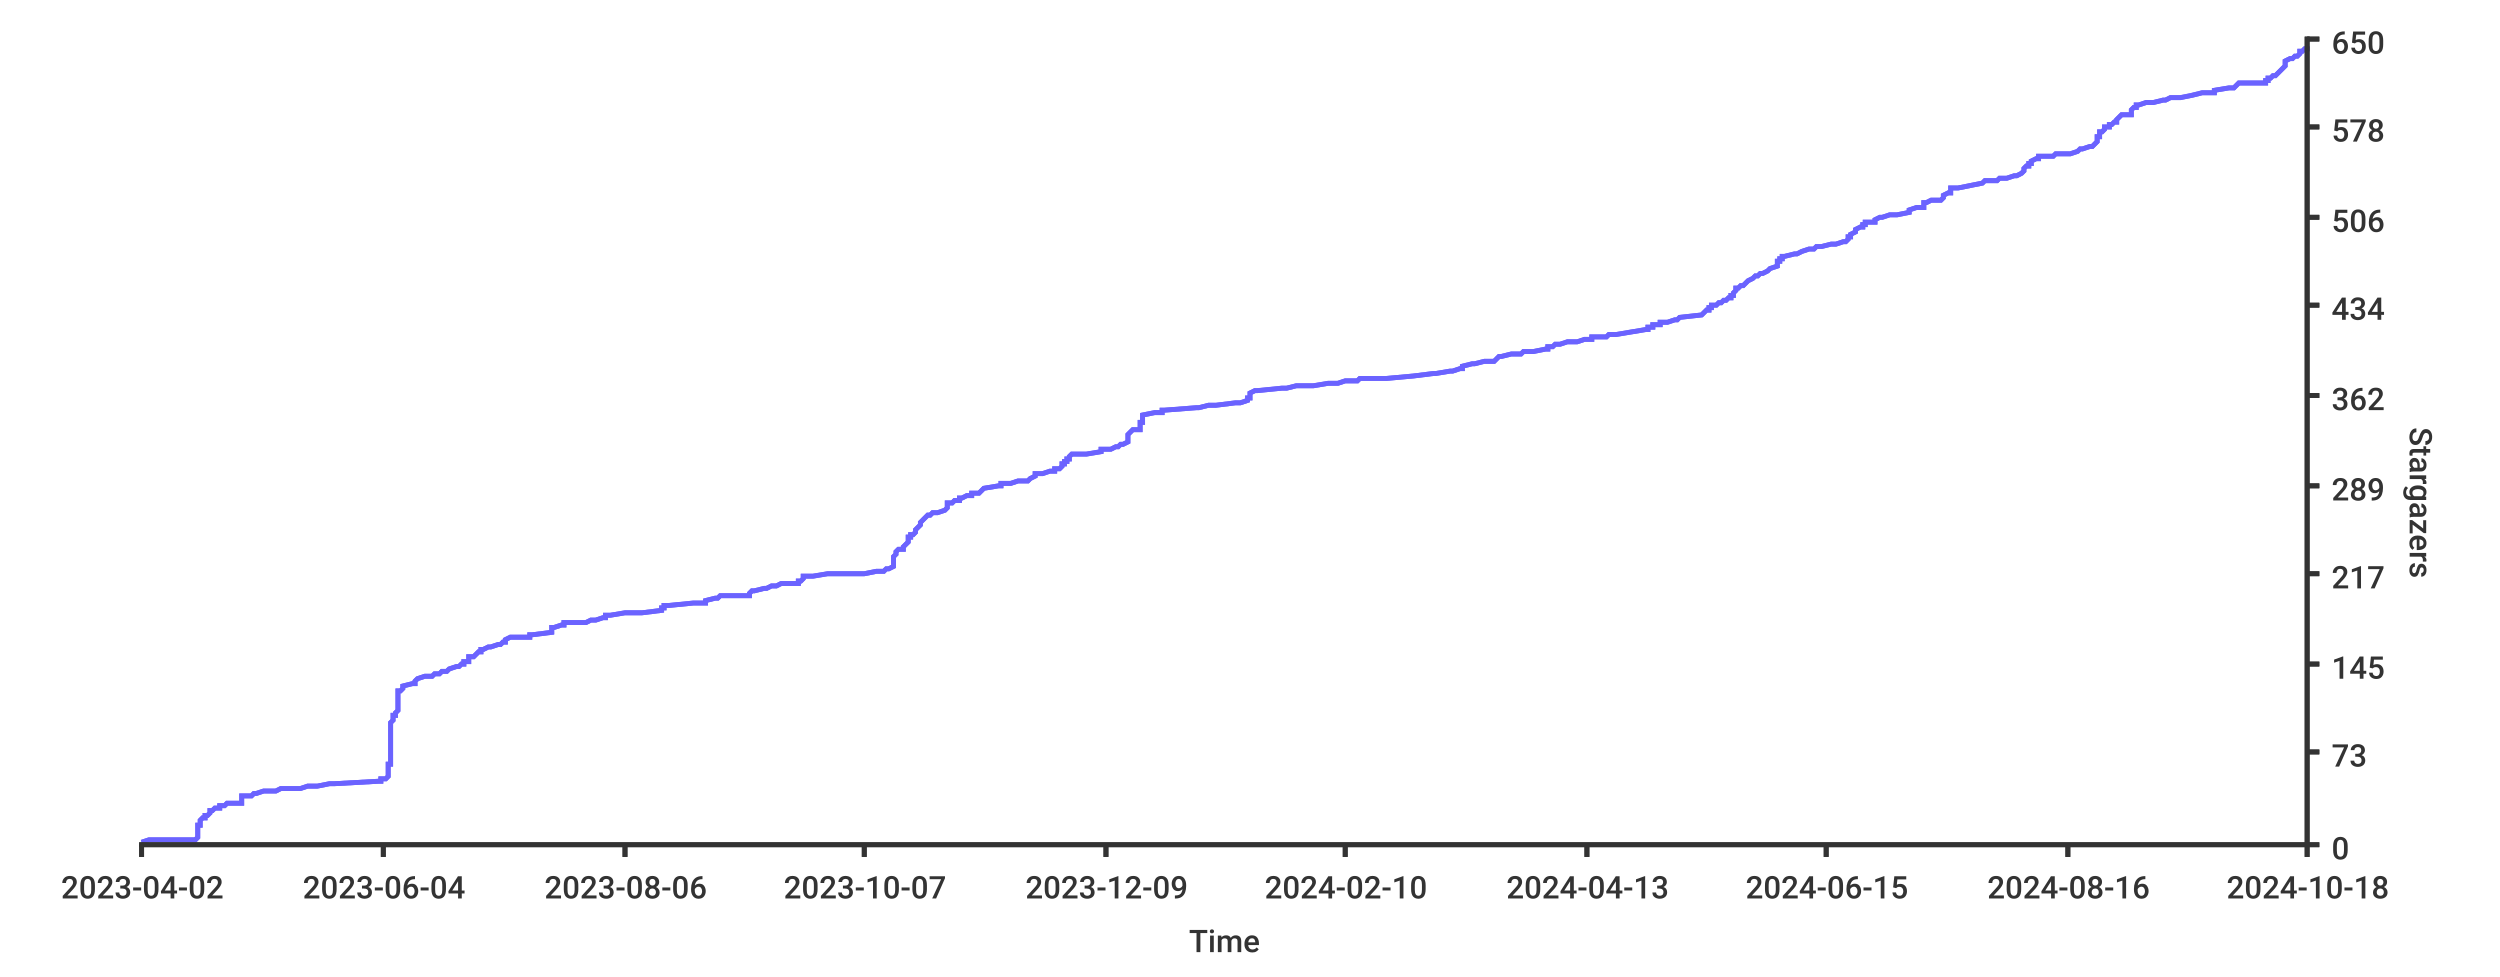
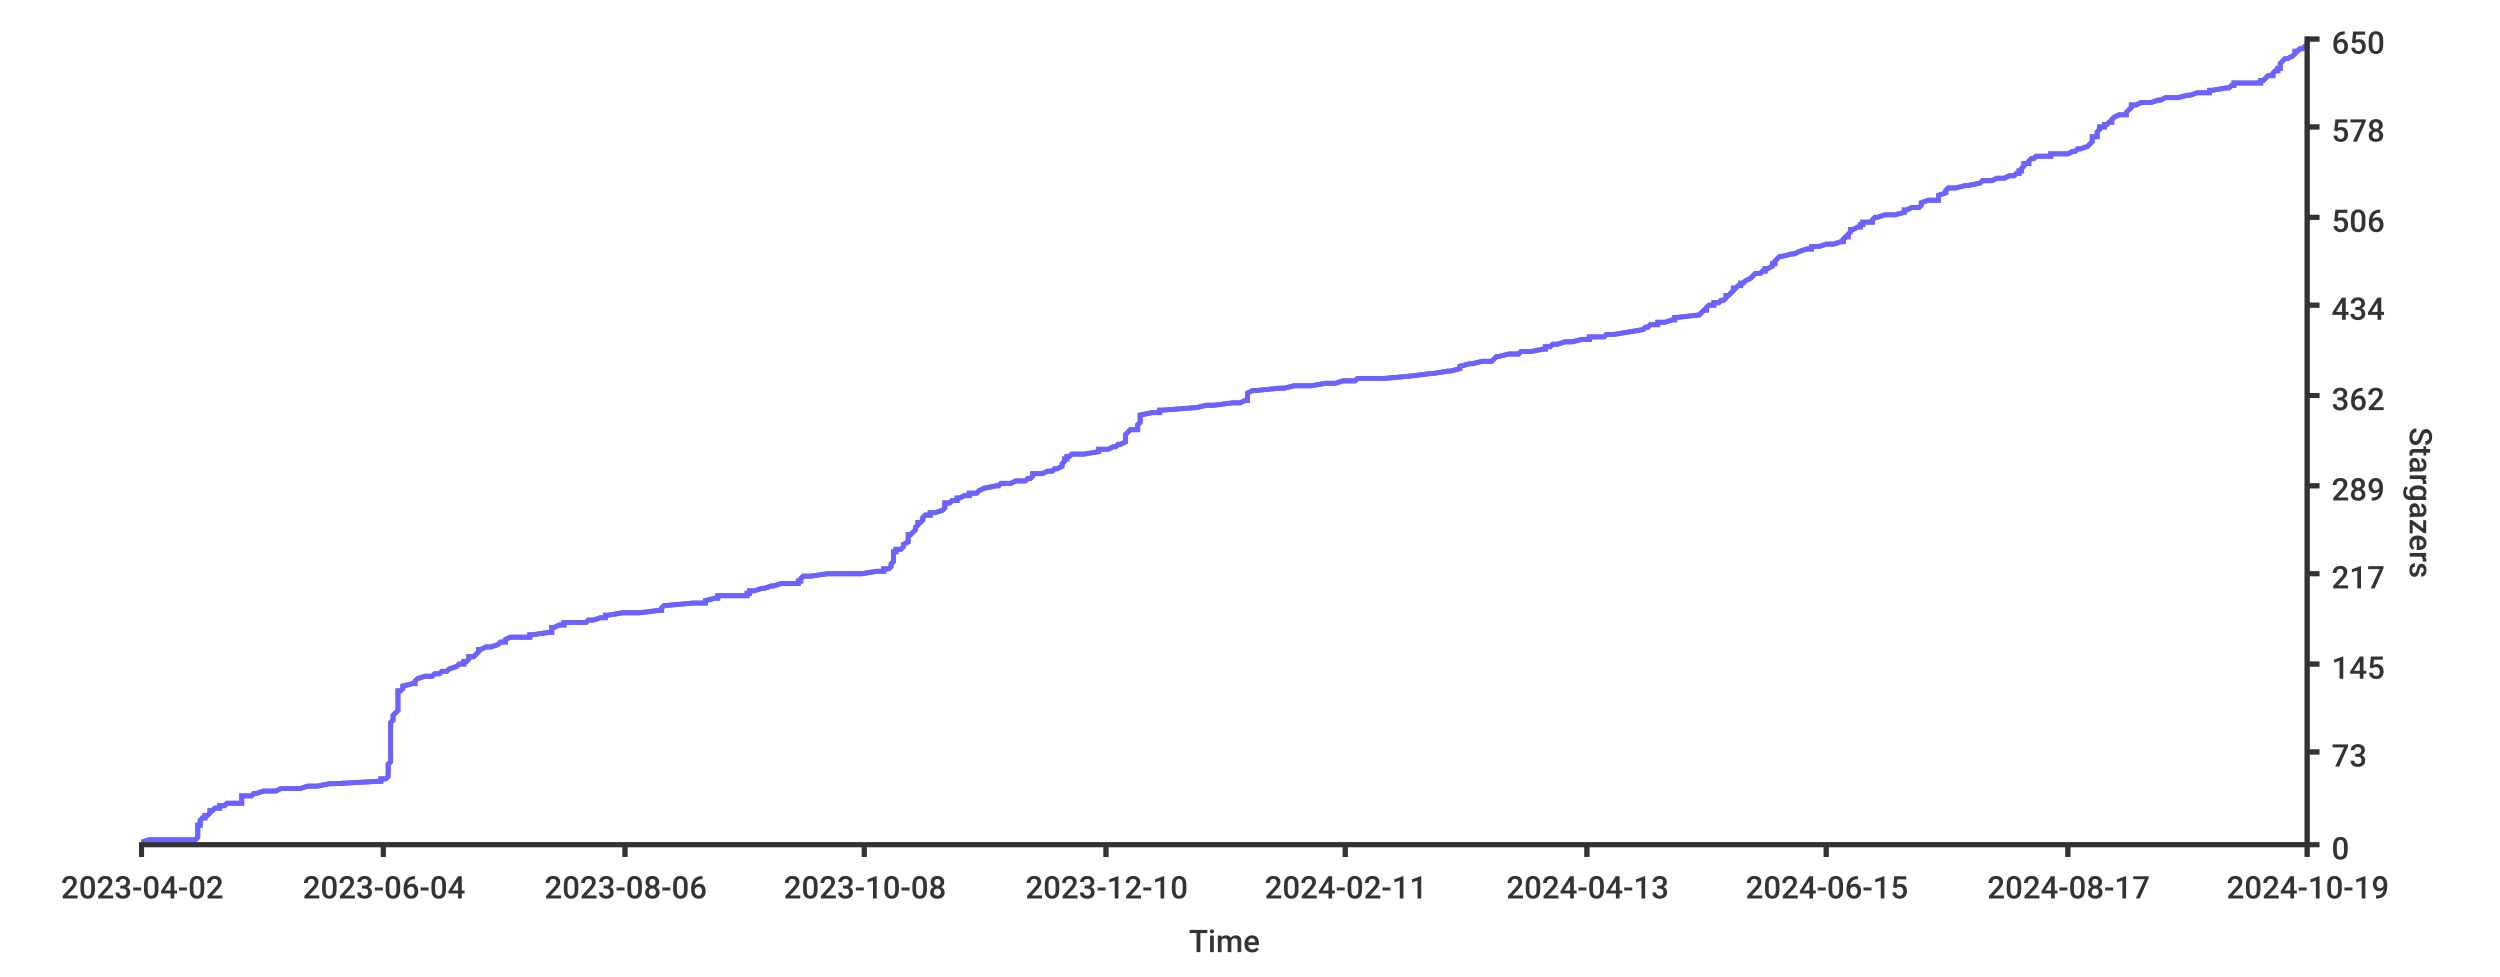
- <svg xmlns="http://www.w3.org/2000/svg" height="400px" width="1024px">
+ <svg xmlns="http://www.w3.org/2000/svg" width="1024px" height="400px">
  <style type="text/css">
path { fill: none; stroke: rgb(51,51,51); }
path.series { stroke: #6b63ff; }
rect.background { fill: rgb(255,255,255); stroke: none; }

text {
	stroke-width: 0;
	stroke: none;
	fill: rgba(51,51,51,1.0);
	font-size: 12.8px;
	font-family: 'Roboto Medium', sans-serif;
}
</style>
-   <rect height="400px" class="background" rx="8" x="0" y="0" width="1024px" />
-   <rect height="400px" class="background" rx="8" x="0" y="0" width="1024px" />
-   <path stroke-width="2" class="series" d="M 58 345 L 61 344 L 80 344 L 81 343 L 81 343 L 81 342 L 81 342 L 81 341 L 81 341 L 81 340 L 81 340 L 81 339 L 81 339 L 81 338 L 82 338 L 82 337 L 82 337 L 82 336 L 82 336 L 83 335 L 84 335 L 84 334 L 85 334 L 86 333 L 86 333 L 86 332 L 87 332 L 88 331 L 90 331 L 90 330 L 92 330 L 93 329 L 99 329 L 99 328 L 99 328 L 99 327 L 99 327 L 99 326 L 103 326 L 104 325 L 105 325 L 108 324 L 113 324 L 115 323 L 123 323 L 126 322 L 130 322 L 135 321 L 137 321 L 155 320 L 156 320 L 156 319 L 158 319 L 159 318 L 159 318 L 159 317 L 159 317 L 159 316 L 159 316 L 159 315 L 159 315 L 159 314 L 159 314 L 159 313 L 160 313 L 160 312 L 160 311 L 160 311 L 160 310 L 160 310 L 160 309 L 160 309 L 160 308 L 160 308 L 160 307 L 160 307 L 160 306 L 160 306 L 160 305 L 160 305 L 160 304 L 160 304 L 160 303 L 160 303 L 160 302 L 160 302 L 160 301 L 160 301 L 160 300 L 160 300 L 160 299 L 160 299 L 160 298 L 160 298 L 160 297 L 160 297 L 160 296 L 160 296 L 161 295 L 161 295 L 161 294 L 161 294 L 161 293 L 162 293 L 162 292 L 162 292 L 163 291 L 163 291 L 163 290 L 163 290 L 163 289 L 163 289 L 163 288 L 163 288 L 163 287 L 163 287 L 163 286 L 163 286 L 163 285 L 163 285 L 163 284 L 163 284 L 163 283 L 164 283 L 165 282 L 165 282 L 165 281 L 165 281 L 169 280 L 170 280 L 170 279 L 171 278 L 171 278 L 174 277 L 177 277 L 178 276 L 180 276 L 181 275 L 183 275 L 184 274 L 184 274 L 187 273 L 188 273 L 189 272 L 190 272 L 190 271 L 192 271 L 192 270 L 192 270 L 192 269 L 194 269 L 195 268 L 195 268 L 196 267 L 197 267 L 197 266 L 198 266 L 200 265 L 201 265 L 204 264 L 205 264 L 206 263 L 207 263 L 207 262 L 207 262 L 209 261 L 217 261 L 217 260 L 218 260 L 226 259 L 226 259 L 226 258 L 226 258 L 226 257 L 227 257 L 230 256 L 231 256 L 231 255 L 240 255 L 242 254 L 244 254 L 247 253 L 248 253 L 248 252 L 250 252 L 256 251 L 263 251 L 271 250 L 271 250 L 271 249 L 272 249 L 272 248 L 274 248 L 284 247 L 289 247 L 289 246 L 293 245 L 294 245 L 295 244 L 307 244 L 307 243 L 307 243 L 308 242 L 309 242 L 313 241 L 314 241 L 316 240 L 318 240 L 320 239 L 327 239 L 327 238 L 328 238 L 329 237 L 329 237 L 329 236 L 333 236 L 339 235 L 354 235 L 359 234 L 362 234 L 363 233 L 364 233 L 366 232 L 366 232 L 366 231 L 366 231 L 366 230 L 366 230 L 366 229 L 366 229 L 366 228 L 366 228 L 367 227 L 367 227 L 367 226 L 367 226 L 368 225 L 370 225 L 370 224 L 370 224 L 371 223 L 371 223 L 372 222 L 372 222 L 372 221 L 372 221 L 372 220 L 373 220 L 373 219 L 374 219 L 375 218 L 375 218 L 375 217 L 375 217 L 376 216 L 376 216 L 377 215 L 377 215 L 377 214 L 377 214 L 378 213 L 379 212 L 379 212 L 380 211 L 381 211 L 382 210 L 384 210 L 387 209 L 387 209 L 388 208 L 388 208 L 388 207 L 388 207 L 388 206 L 390 206 L 391 205 L 393 205 L 393 204 L 394 204 L 396 203 L 398 203 L 398 202 L 401 202 L 402 201 L 402 201 L 403 200 L 403 200 L 409 199 L 410 199 L 410 198 L 414 198 L 417 197 L 421 197 L 422 196 L 422 196 L 424 195 L 424 195 L 424 194 L 427 194 L 430 193 L 432 193 L 432 192 L 434 192 L 435 191 L 435 191 L 435 190 L 436 190 L 436 189 L 437 189 L 437 188 L 438 188 L 438 187 L 438 187 L 439 186 L 445 186 L 451 185 L 451 185 L 451 184 L 455 184 L 457 183 L 458 183 L 459 182 L 460 182 L 462 181 L 462 181 L 462 180 L 462 179 L 462 179 L 462 178 L 462 178 L 463 177 L 463 177 L 464 176 L 467 176 L 467 175 L 467 175 L 467 174 L 467 174 L 467 173 L 468 173 L 468 172 L 468 172 L 468 171 L 468 171 L 468 170 L 468 170 L 473 169 L 476 169 L 476 168 L 477 168 L 490 167 L 491 167 L 495 166 L 498 166 L 506 165 L 508 165 L 511 164 L 511 164 L 511 163 L 512 163 L 512 162 L 512 162 L 512 161 L 512 161 L 514 160 L 515 160 L 525 159 L 527 159 L 531 158 L 538 158 L 544 157 L 548 157 L 551 156 L 556 156 L 557 155 L 568 155 L 579 154 L 579 154 L 587 153 L 588 153 L 594 152 L 595 152 L 598 151 L 599 151 L 599 150 L 599 150 L 603 149 L 604 149 L 608 148 L 612 148 L 613 147 L 614 146 L 615 146 L 619 145 L 623 145 L 624 144 L 628 144 L 633 143 L 634 143 L 634 142 L 636 142 L 637 141 L 639 141 L 642 140 L 646 140 L 649 139 L 652 139 L 652 138 L 658 138 L 659 137 L 662 137 L 668 136 L 668 136 L 674 135 L 675 135 L 675 134 L 677 134 L 677 133 L 680 133 L 680 132 L 683 132 L 686 131 L 687 131 L 688 130 L 688 130 L 697 129 L 697 129 L 698 128 L 698 128 L 699 127 L 700 127 L 700 126 L 701 126 L 701 125 L 703 125 L 704 124 L 705 124 L 706 123 L 707 123 L 708 122 L 709 122 L 709 121 L 710 121 L 710 120 L 710 120 L 711 119 L 711 119 L 711 118 L 712 118 L 713 117 L 714 117 L 715 116 L 715 116 L 716 115 L 716 115 L 718 114 L 719 113 L 720 113 L 721 112 L 722 112 L 724 111 L 724 111 L 725 110 L 725 110 L 728 109 L 728 109 L 728 108 L 728 108 L 728 107 L 729 107 L 729 106 L 730 106 L 730 105 L 731 105 L 735 104 L 736 104 L 738 103 L 738 103 L 741 102 L 743 102 L 744 101 L 746 101 L 750 100 L 752 100 L 755 99 L 756 99 L 757 98 L 757 98 L 757 97 L 758 97 L 758 96 L 758 96 L 760 95 L 760 95 L 760 94 L 760 94 L 762 93 L 763 93 L 763 92 L 764 92 L 764 91 L 768 91 L 768 90 L 768 90 L 770 89 L 771 89 L 774 88 L 777 88 L 782 87 L 782 87 L 782 86 L 782 86 L 785 85 L 788 85 L 788 84 L 788 84 L 788 83 L 789 83 L 791 82 L 795 82 L 796 81 L 796 80 L 796 80 L 798 79 L 799 79 L 799 78 L 799 78 L 799 77 L 802 77 L 807 76 L 807 76 L 812 75 L 812 75 L 813 74 L 818 74 L 819 73 L 822 73 L 825 72 L 826 72 L 828 71 L 828 71 L 829 70 L 829 70 L 829 69 L 829 69 L 830 68 L 831 68 L 831 67 L 832 67 L 832 66 L 832 66 L 834 65 L 835 65 L 835 64 L 841 64 L 842 63 L 848 63 L 851 62 L 851 62 L 852 61 L 853 61 L 856 60 L 857 60 L 858 59 L 858 59 L 859 58 L 859 58 L 859 57 L 859 57 L 859 56 L 860 56 L 860 55 L 860 55 L 860 54 L 861 54 L 862 53 L 862 53 L 862 52 L 864 52 L 864 51 L 865 51 L 866 50 L 867 50 L 867 49 L 867 49 L 868 48 L 869 47 L 873 47 L 873 46 L 873 46 L 873 45 L 873 45 L 874 44 L 875 44 L 875 43 L 876 43 L 879 42 L 882 42 L 886 41 L 887 41 L 889 40 L 893 40 L 898 39 L 898 39 L 902 38 L 907 38 L 907 37 L 907 37 L 913 36 L 915 36 L 916 35 L 916 35 L 917 34 L 928 34 L 928 33 L 929 33 L 929 32 L 930 32 L 931 31 L 932 31 L 933 30 L 933 30 L 934 29 L 934 29 L 935 28 L 935 28 L 936 27 L 936 27 L 936 26 L 936 26 L 936 25 L 936 25 L 938 24 L 939 24 L 940 23 L 941 23 L 942 22 L 942 22 L 942 21 L 943 21 L 944 20 L 945 20 L 945 19" />
-   <path stroke-width="2" class="series" d="M 58 345 L 61 344 L 80 344 L 81 343 L 81 343 L 81 342 L 81 342 L 81 341 L 81 341 L 81 340 L 81 340 L 81 339 L 81 339 L 81 338 L 82 338 L 82 337 L 82 337 L 82 336 L 82 336 L 83 335 L 84 335 L 84 334 L 85 334 L 86 333 L 86 333 L 86 332 L 87 332 L 88 331 L 90 331 L 90 330 L 92 330 L 93 329 L 99 329 L 99 328 L 99 328 L 99 327 L 99 327 L 99 326 L 103 326 L 104 325 L 105 325 L 108 324 L 113 324 L 115 323 L 123 323 L 126 322 L 130 322 L 135 321 L 137 321 L 155 320 L 156 320 L 156 319 L 158 319 L 159 318 L 159 318 L 159 317 L 159 317 L 159 316 L 159 316 L 159 315 L 159 315 L 159 314 L 159 314 L 159 313 L 160 313 L 160 312 L 160 311 L 160 311 L 160 310 L 160 310 L 160 309 L 160 309 L 160 308 L 160 308 L 160 307 L 160 307 L 160 306 L 160 306 L 160 305 L 160 305 L 160 304 L 160 304 L 160 303 L 160 303 L 160 302 L 160 302 L 160 301 L 160 301 L 160 300 L 160 300 L 160 299 L 160 299 L 160 298 L 160 298 L 160 297 L 160 297 L 160 296 L 160 296 L 161 295 L 161 295 L 161 294 L 161 294 L 161 293 L 162 293 L 162 292 L 162 292 L 163 291 L 163 291 L 163 290 L 163 290 L 163 289 L 163 289 L 163 288 L 163 288 L 163 287 L 163 287 L 163 286 L 163 286 L 163 285 L 163 285 L 163 284 L 163 284 L 163 283 L 164 283 L 165 282 L 165 282 L 165 281 L 165 281 L 169 280 L 170 280 L 170 279 L 171 278 L 171 278 L 174 277 L 177 277 L 178 276 L 180 276 L 181 275 L 183 275 L 184 274 L 184 274 L 187 273 L 188 273 L 189 272 L 190 272 L 190 271 L 192 271 L 192 270 L 192 270 L 192 269 L 194 269 L 195 268 L 195 268 L 196 267 L 197 267 L 197 266 L 198 266 L 200 265 L 201 265 L 204 264 L 205 264 L 206 263 L 207 263 L 207 262 L 207 262 L 209 261 L 217 261 L 217 260 L 218 260 L 226 259 L 226 259 L 226 258 L 226 258 L 226 257 L 227 257 L 230 256 L 231 256 L 231 255 L 240 255 L 242 254 L 244 254 L 247 253 L 248 253 L 248 252 L 250 252 L 256 251 L 263 251 L 271 250 L 271 250 L 271 249 L 272 249 L 272 248 L 274 248 L 284 247 L 289 247 L 289 246 L 293 245 L 294 245 L 295 244 L 307 244 L 307 243 L 307 243 L 308 242 L 309 242 L 313 241 L 314 241 L 316 240 L 318 240 L 320 239 L 327 239 L 327 238 L 328 238 L 329 237 L 329 237 L 329 236 L 333 236 L 339 235 L 354 235 L 359 234 L 362 234 L 363 233 L 364 233 L 366 232 L 366 232 L 366 231 L 366 231 L 366 230 L 366 230 L 366 229 L 366 229 L 366 228 L 366 228 L 367 227 L 367 227 L 367 226 L 367 226 L 368 225 L 370 225 L 370 224 L 370 224 L 371 223 L 371 223 L 372 222 L 372 222 L 372 221 L 372 221 L 372 220 L 373 220 L 373 219 L 374 219 L 375 218 L 375 218 L 375 217 L 375 217 L 376 216 L 376 216 L 377 215 L 377 215 L 377 214 L 377 214 L 378 213 L 379 212 L 379 212 L 380 211 L 381 211 L 382 210 L 384 210 L 387 209 L 387 209 L 388 208 L 388 208 L 388 207 L 388 207 L 388 206 L 390 206 L 391 205 L 393 205 L 393 204 L 394 204 L 396 203 L 398 203 L 398 202 L 401 202 L 402 201 L 402 201 L 403 200 L 403 200 L 409 199 L 410 199 L 410 198 L 414 198 L 417 197 L 421 197 L 422 196 L 422 196 L 424 195 L 424 195 L 424 194 L 427 194 L 430 193 L 432 193 L 432 192 L 434 192 L 435 191 L 435 191 L 435 190 L 436 190 L 436 189 L 437 189 L 437 188 L 438 188 L 438 187 L 438 187 L 439 186 L 445 186 L 451 185 L 451 185 L 451 184 L 455 184 L 457 183 L 458 183 L 459 182 L 460 182 L 462 181 L 462 181 L 462 180 L 462 179 L 462 179 L 462 178 L 462 178 L 463 177 L 463 177 L 464 176 L 467 176 L 467 175 L 467 175 L 467 174 L 467 174 L 467 173 L 468 173 L 468 172 L 468 172 L 468 171 L 468 171 L 468 170 L 468 170 L 473 169 L 476 169 L 476 168 L 477 168 L 490 167 L 491 167 L 495 166 L 498 166 L 506 165 L 508 165 L 511 164 L 511 164 L 511 163 L 512 163 L 512 162 L 512 162 L 512 161 L 512 161 L 514 160 L 515 160 L 525 159 L 527 159 L 531 158 L 538 158 L 544 157 L 548 157 L 551 156 L 556 156 L 557 155 L 568 155 L 579 154 L 579 154 L 587 153 L 588 153 L 594 152 L 595 152 L 598 151 L 599 151 L 599 150 L 599 150 L 603 149 L 604 149 L 608 148 L 612 148 L 613 147 L 614 146 L 615 146 L 619 145 L 623 145 L 624 144 L 628 144 L 633 143 L 634 143 L 634 142 L 636 142 L 637 141 L 639 141 L 642 140 L 646 140 L 649 139 L 652 139 L 652 138 L 658 138 L 659 137 L 662 137 L 668 136 L 668 136 L 674 135 L 675 135 L 675 134 L 677 134 L 677 133 L 680 133 L 680 132 L 683 132 L 686 131 L 687 131 L 688 130 L 688 130 L 697 129 L 697 129 L 698 128 L 698 128 L 699 127 L 700 127 L 700 126 L 701 126 L 701 125 L 703 125 L 704 124 L 705 124 L 706 123 L 707 123 L 708 122 L 709 122 L 709 121 L 710 121 L 710 120 L 710 120 L 711 119 L 711 119 L 711 118 L 712 118 L 713 117 L 714 117 L 715 116 L 715 116 L 716 115 L 716 115 L 718 114 L 719 113 L 720 113 L 721 112 L 722 112 L 724 111 L 724 111 L 725 110 L 725 110 L 728 109 L 728 109 L 728 108 L 728 108 L 728 107 L 729 107 L 729 106 L 730 106 L 730 105 L 731 105 L 735 104 L 736 104 L 738 103 L 738 103 L 741 102 L 743 102 L 744 101 L 746 101 L 750 100 L 752 100 L 755 99 L 756 99 L 757 98 L 757 98 L 757 97 L 758 97 L 758 96 L 758 96 L 760 95 L 760 95 L 760 94 L 760 94 L 762 93 L 763 93 L 763 92 L 764 92 L 764 91 L 768 91 L 768 90 L 768 90 L 770 89 L 771 89 L 774 88 L 777 88 L 782 87 L 782 87 L 782 86 L 782 86 L 785 85 L 788 85 L 788 84 L 788 84 L 788 83 L 789 83 L 791 82 L 795 82 L 796 81 L 796 80 L 796 80 L 798 79 L 799 79 L 799 78 L 799 78 L 799 77 L 802 77 L 807 76 L 807 76 L 812 75 L 812 75 L 813 74 L 818 74 L 819 73 L 822 73 L 825 72 L 826 72 L 828 71 L 828 71 L 829 70 L 829 70 L 829 69 L 829 69 L 830 68 L 831 68 L 831 67 L 832 67 L 832 66 L 832 66 L 834 65 L 835 65 L 835 64 L 841 64 L 842 63 L 848 63 L 851 62 L 851 62 L 852 61 L 853 61 L 856 60 L 857 60 L 858 59 L 858 59 L 859 58 L 859 58 L 859 57 L 859 57 L 859 56 L 860 56 L 860 55 L 860 55 L 860 54 L 861 54 L 862 53 L 862 53 L 862 52 L 864 52 L 864 51 L 865 51 L 866 50 L 867 50 L 867 49 L 867 49 L 868 48 L 869 47 L 873 47 L 873 46 L 873 46 L 873 45 L 873 45 L 874 44 L 875 44 L 875 43 L 876 43 L 879 42 L 882 42 L 886 41 L 887 41 L 889 40 L 893 40 L 898 39 L 898 39 L 902 38 L 907 38 L 907 37 L 907 37 L 913 36 L 915 36 L 916 35 L 916 35 L 917 34 L 928 34 L 928 33 L 929 33 L 929 32 L 930 32 L 931 31 L 932 31 L 933 30 L 933 30 L 934 29 L 934 29 L 935 28 L 935 28 L 936 27 L 936 27 L 936 26 L 936 26 L 936 25 L 936 25 L 938 24 L 939 24 L 940 23 L 941 23 L 942 22 L 942 22 L 942 21 L 943 21 L 944 20 L 945 20 L 945 19" />
-   <path d="M 945 346 L 945 15" stroke-width="2" />
+   <rect class="background" rx="8" x="0" y="0" width="1024px" height="400px" />
+   <rect rx="8" x="0" y="0" width="1024px" height="400px" class="background" />
+   <path class="series" d="M 58 345 L 61 344 L 80 344 L 81 343 L 81 343 L 81 342 L 81 342 L 81 341 L 81 341 L 81 340 L 81 340 L 81 339 L 81 339 L 81 338 L 82 338 L 82 337 L 82 337 L 82 336 L 82 336 L 83 335 L 84 335 L 84 334 L 85 334 L 86 333 L 86 333 L 86 332 L 87 332 L 88 331 L 90 331 L 90 330 L 92 330 L 93 329 L 99 329 L 99 328 L 99 328 L 99 327 L 99 327 L 99 326 L 103 326 L 104 325 L 105 325 L 108 324 L 113 324 L 115 323 L 123 323 L 126 322 L 130 322 L 135 321 L 137 321 L 155 320 L 156 320 L 156 319 L 158 319 L 159 318 L 159 318 L 159 317 L 159 317 L 159 316 L 159 316 L 159 315 L 159 315 L 159 314 L 159 314 L 159 313 L 159 313 L 160 312 L 160 311 L 160 311 L 160 310 L 160 310 L 160 309 L 160 309 L 160 308 L 160 308 L 160 307 L 160 307 L 160 306 L 160 306 L 160 305 L 160 305 L 160 304 L 160 304 L 160 303 L 160 303 L 160 302 L 160 302 L 160 301 L 160 301 L 160 300 L 160 300 L 160 299 L 160 299 L 160 298 L 160 298 L 160 297 L 160 297 L 160 296 L 160 296 L 161 295 L 161 295 L 161 294 L 161 294 L 161 293 L 161 293 L 162 292 L 162 292 L 163 291 L 163 291 L 163 290 L 163 290 L 163 289 L 163 289 L 163 288 L 163 288 L 163 287 L 163 287 L 163 286 L 163 286 L 163 285 L 163 285 L 163 284 L 163 284 L 163 283 L 164 283 L 165 282 L 165 282 L 165 281 L 165 281 L 169 280 L 170 280 L 170 279 L 171 278 L 171 278 L 174 277 L 177 277 L 178 276 L 180 276 L 181 275 L 183 275 L 184 274 L 184 274 L 187 273 L 187 273 L 188 272 L 190 272 L 190 271 L 191 271 L 192 270 L 192 270 L 192 269 L 194 269 L 195 268 L 195 268 L 196 267 L 196 267 L 196 266 L 197 266 L 199 265 L 201 265 L 204 264 L 204 264 L 205 263 L 207 263 L 207 262 L 207 262 L 209 261 L 217 261 L 217 260 L 218 260 L 225 259 L 226 259 L 226 258 L 226 258 L 226 257 L 227 257 L 229 256 L 231 256 L 231 255 L 240 255 L 241 254 L 243 254 L 246 253 L 248 253 L 248 252 L 249 252 L 255 251 L 262 251 L 270 250 L 271 250 L 271 249 L 271 249 L 272 248 L 273 248 L 284 247 L 289 247 L 289 246 L 293 245 L 294 245 L 294 244 L 306 244 L 306 243 L 307 243 L 307 242 L 309 242 L 312 241 L 313 241 L 316 240 L 317 240 L 320 239 L 327 239 L 327 238 L 328 238 L 328 237 L 328 237 L 329 236 L 332 236 L 339 235 L 353 235 L 359 234 L 362 234 L 362 233 L 364 233 L 365 232 L 365 232 L 365 231 L 365 231 L 366 230 L 366 230 L 366 229 L 366 229 L 366 228 L 366 228 L 366 227 L 366 227 L 366 226 L 367 226 L 367 225 L 369 225 L 370 224 L 370 224 L 370 223 L 370 223 L 372 222 L 372 222 L 372 221 L 372 221 L 372 220 L 372 220 L 372 219 L 373 219 L 374 218 L 374 218 L 375 217 L 375 217 L 375 216 L 375 216 L 376 215 L 376 215 L 376 214 L 377 214 L 378 213 L 378 212 L 378 212 L 379 211 L 381 211 L 381 210 L 383 210 L 386 209 L 386 209 L 387 208 L 387 208 L 387 207 L 387 207 L 387 206 L 389 206 L 390 205 L 392 205 L 392 204 L 393 204 L 395 203 L 397 203 L 397 202 L 400 202 L 401 201 L 401 201 L 403 200 L 403 200 L 408 199 L 409 199 L 410 198 L 414 198 L 416 197 L 420 197 L 421 196 L 422 196 L 423 195 L 423 195 L 423 194 L 427 194 L 429 193 L 431 193 L 432 192 L 433 192 L 435 191 L 435 191 L 435 190 L 435 190 L 436 189 L 436 189 L 436 188 L 437 188 L 437 187 L 438 187 L 439 186 L 444 186 L 450 185 L 450 185 L 450 184 L 454 184 L 456 183 L 457 183 L 458 182 L 459 182 L 461 181 L 461 181 L 461 180 L 461 179 L 461 179 L 461 178 L 461 178 L 462 177 L 462 177 L 463 176 L 466 176 L 466 175 L 466 175 L 466 174 L 466 174 L 467 173 L 467 173 L 467 172 L 467 172 L 467 171 L 467 171 L 467 170 L 467 170 L 472 169 L 475 169 L 475 168 L 476 168 L 489 167 L 490 167 L 494 166 L 497 166 L 505 165 L 508 165 L 510 164 L 511 164 L 511 163 L 511 163 L 511 162 L 511 162 L 511 161 L 511 161 L 513 160 L 514 160 L 524 159 L 526 159 L 530 158 L 537 158 L 543 157 L 547 157 L 550 156 L 555 156 L 556 155 L 567 155 L 578 154 L 578 154 L 586 153 L 587 153 L 593 152 L 594 152 L 598 151 L 598 151 L 598 150 L 598 150 L 602 149 L 603 149 L 607 148 L 611 148 L 612 147 L 613 146 L 614 146 L 618 145 L 622 145 L 623 144 L 627 144 L 632 143 L 633 143 L 633 142 L 635 142 L 636 141 L 638 141 L 641 140 L 644 140 L 648 139 L 651 139 L 651 138 L 657 138 L 658 137 L 661 137 L 667 136 L 667 136 L 673 135 L 673 135 L 674 134 L 675 134 L 676 133 L 679 133 L 679 132 L 682 132 L 685 131 L 686 131 L 686 130 L 687 130 L 696 129 L 696 129 L 697 128 L 697 128 L 698 127 L 699 127 L 699 126 L 699 126 L 700 125 L 702 125 L 702 124 L 704 124 L 705 123 L 706 123 L 707 122 L 707 122 L 707 121 L 708 121 L 709 120 L 709 120 L 710 119 L 710 119 L 710 118 L 711 118 L 712 117 L 713 117 L 713 116 L 714 116 L 715 115 L 715 115 L 717 114 L 718 113 L 718 113 L 719 112 L 721 112 L 722 111 L 723 111 L 723 110 L 724 110 L 726 109 L 726 109 L 726 108 L 727 108 L 727 107 L 727 107 L 728 106 L 728 106 L 729 105 L 730 105 L 734 104 L 735 104 L 737 103 L 737 103 L 740 102 L 742 102 L 742 101 L 745 101 L 748 100 L 751 100 L 754 99 L 755 99 L 755 98 L 755 98 L 756 97 L 757 97 L 757 96 L 757 96 L 758 95 L 758 95 L 758 94 L 759 94 L 761 93 L 762 93 L 762 92 L 763 92 L 763 91 L 767 91 L 767 90 L 767 90 L 768 89 L 769 89 L 772 88 L 776 88 L 780 87 L 780 87 L 780 86 L 781 86 L 783 85 L 786 85 L 787 84 L 787 84 L 787 83 L 787 83 L 790 82 L 794 82 L 794 81 L 794 80 L 794 80 L 797 79 L 797 79 L 797 78 L 797 78 L 798 77 L 801 77 L 805 76 L 806 76 L 811 75 L 811 75 L 812 74 L 816 74 L 818 73 L 821 73 L 823 72 L 825 72 L 826 71 L 827 71 L 827 70 L 828 70 L 828 69 L 828 69 L 829 68 L 829 68 L 829 67 L 831 67 L 831 66 L 831 66 L 832 65 L 833 65 L 834 64 L 840 64 L 840 63 L 847 63 L 849 62 L 850 62 L 851 61 L 852 61 L 855 60 L 855 60 L 856 59 L 856 59 L 857 58 L 857 58 L 857 57 L 857 57 L 857 56 L 859 56 L 859 55 L 859 55 L 859 54 L 859 54 L 860 53 L 860 53 L 860 52 L 862 52 L 862 51 L 863 51 L 864 50 L 865 50 L 865 49 L 865 49 L 866 48 L 868 47 L 871 47 L 871 46 L 871 46 L 872 45 L 872 45 L 873 44 L 873 44 L 873 43 L 875 43 L 877 42 L 881 42 L 884 41 L 885 41 L 887 40 L 892 40 L 896 39 L 897 39 L 900 38 L 905 38 L 905 37 L 906 37 L 912 36 L 913 36 L 914 35 L 915 35 L 915 34 L 926 34 L 926 33 L 927 33 L 928 32 L 928 32 L 929 31 L 931 31 L 931 30 L 931 30 L 932 29 L 933 29 L 933 28 L 934 28 L 934 27 L 934 27 L 934 26 L 934 26 L 935 25 L 935 25 L 936 24 L 937 24 L 939 23 L 939 23 L 940 22 L 940 22 L 940 21 L 941 21 L 942 20 L 943 20 L 944 19 L 945 19 L 945 18 L 945 18 L 945 17" stroke-width="2" />
+   <path stroke-width="2" class="series" d="M 58 345 L 61 344 L 80 344 L 81 343 L 81 343 L 81 342 L 81 342 L 81 341 L 81 341 L 81 340 L 81 340 L 81 339 L 81 339 L 81 338 L 82 338 L 82 337 L 82 337 L 82 336 L 82 336 L 83 335 L 84 335 L 84 334 L 85 334 L 86 333 L 86 333 L 86 332 L 87 332 L 88 331 L 90 331 L 90 330 L 92 330 L 93 329 L 99 329 L 99 328 L 99 328 L 99 327 L 99 327 L 99 326 L 103 326 L 104 325 L 105 325 L 108 324 L 113 324 L 115 323 L 123 323 L 126 322 L 130 322 L 135 321 L 137 321 L 155 320 L 156 320 L 156 319 L 158 319 L 159 318 L 159 318 L 159 317 L 159 317 L 159 316 L 159 316 L 159 315 L 159 315 L 159 314 L 159 314 L 159 313 L 159 313 L 160 312 L 160 311 L 160 311 L 160 310 L 160 310 L 160 309 L 160 309 L 160 308 L 160 308 L 160 307 L 160 307 L 160 306 L 160 306 L 160 305 L 160 305 L 160 304 L 160 304 L 160 303 L 160 303 L 160 302 L 160 302 L 160 301 L 160 301 L 160 300 L 160 300 L 160 299 L 160 299 L 160 298 L 160 298 L 160 297 L 160 297 L 160 296 L 160 296 L 161 295 L 161 295 L 161 294 L 161 294 L 161 293 L 161 293 L 162 292 L 162 292 L 163 291 L 163 291 L 163 290 L 163 290 L 163 289 L 163 289 L 163 288 L 163 288 L 163 287 L 163 287 L 163 286 L 163 286 L 163 285 L 163 285 L 163 284 L 163 284 L 163 283 L 164 283 L 165 282 L 165 282 L 165 281 L 165 281 L 169 280 L 170 280 L 170 279 L 171 278 L 171 278 L 174 277 L 177 277 L 178 276 L 180 276 L 181 275 L 183 275 L 184 274 L 184 274 L 187 273 L 187 273 L 188 272 L 190 272 L 190 271 L 191 271 L 192 270 L 192 270 L 192 269 L 194 269 L 195 268 L 195 268 L 196 267 L 196 267 L 196 266 L 197 266 L 199 265 L 201 265 L 204 264 L 204 264 L 205 263 L 207 263 L 207 262 L 207 262 L 209 261 L 217 261 L 217 260 L 218 260 L 225 259 L 226 259 L 226 258 L 226 258 L 226 257 L 227 257 L 229 256 L 231 256 L 231 255 L 240 255 L 241 254 L 243 254 L 246 253 L 248 253 L 248 252 L 249 252 L 255 251 L 262 251 L 270 250 L 271 250 L 271 249 L 271 249 L 272 248 L 273 248 L 284 247 L 289 247 L 289 246 L 293 245 L 294 245 L 294 244 L 306 244 L 306 243 L 307 243 L 307 242 L 309 242 L 312 241 L 313 241 L 316 240 L 317 240 L 320 239 L 327 239 L 327 238 L 328 238 L 328 237 L 328 237 L 329 236 L 332 236 L 339 235 L 353 235 L 359 234 L 362 234 L 362 233 L 364 233 L 365 232 L 365 232 L 365 231 L 365 231 L 366 230 L 366 230 L 366 229 L 366 229 L 366 228 L 366 228 L 366 227 L 366 227 L 366 226 L 367 226 L 367 225 L 369 225 L 370 224 L 370 224 L 370 223 L 370 223 L 372 222 L 372 222 L 372 221 L 372 221 L 372 220 L 372 220 L 372 219 L 373 219 L 374 218 L 374 218 L 375 217 L 375 217 L 375 216 L 375 216 L 376 215 L 376 215 L 376 214 L 377 214 L 378 213 L 378 212 L 378 212 L 379 211 L 381 211 L 381 210 L 383 210 L 386 209 L 386 209 L 387 208 L 387 208 L 387 207 L 387 207 L 387 206 L 389 206 L 390 205 L 392 205 L 392 204 L 393 204 L 395 203 L 397 203 L 397 202 L 400 202 L 401 201 L 401 201 L 403 200 L 403 200 L 408 199 L 409 199 L 410 198 L 414 198 L 416 197 L 420 197 L 421 196 L 422 196 L 423 195 L 423 195 L 423 194 L 427 194 L 429 193 L 431 193 L 432 192 L 433 192 L 435 191 L 435 191 L 435 190 L 435 190 L 436 189 L 436 189 L 436 188 L 437 188 L 437 187 L 438 187 L 439 186 L 444 186 L 450 185 L 450 185 L 450 184 L 454 184 L 456 183 L 457 183 L 458 182 L 459 182 L 461 181 L 461 181 L 461 180 L 461 179 L 461 179 L 461 178 L 461 178 L 462 177 L 462 177 L 463 176 L 466 176 L 466 175 L 466 175 L 466 174 L 466 174 L 467 173 L 467 173 L 467 172 L 467 172 L 467 171 L 467 171 L 467 170 L 467 170 L 472 169 L 475 169 L 475 168 L 476 168 L 489 167 L 490 167 L 494 166 L 497 166 L 505 165 L 508 165 L 510 164 L 511 164 L 511 163 L 511 163 L 511 162 L 511 162 L 511 161 L 511 161 L 513 160 L 514 160 L 524 159 L 526 159 L 530 158 L 537 158 L 543 157 L 547 157 L 550 156 L 555 156 L 556 155 L 567 155 L 578 154 L 578 154 L 586 153 L 587 153 L 593 152 L 594 152 L 598 151 L 598 151 L 598 150 L 598 150 L 602 149 L 603 149 L 607 148 L 611 148 L 612 147 L 613 146 L 614 146 L 618 145 L 622 145 L 623 144 L 627 144 L 632 143 L 633 143 L 633 142 L 635 142 L 636 141 L 638 141 L 641 140 L 644 140 L 648 139 L 651 139 L 651 138 L 657 138 L 658 137 L 661 137 L 667 136 L 667 136 L 673 135 L 673 135 L 674 134 L 675 134 L 676 133 L 679 133 L 679 132 L 682 132 L 685 131 L 686 131 L 686 130 L 687 130 L 696 129 L 696 129 L 697 128 L 697 128 L 698 127 L 699 127 L 699 126 L 699 126 L 700 125 L 702 125 L 702 124 L 704 124 L 705 123 L 706 123 L 707 122 L 707 122 L 707 121 L 708 121 L 709 120 L 709 120 L 710 119 L 710 119 L 710 118 L 711 118 L 712 117 L 713 117 L 713 116 L 714 116 L 715 115 L 715 115 L 717 114 L 718 113 L 718 113 L 719 112 L 721 112 L 722 111 L 723 111 L 723 110 L 724 110 L 726 109 L 726 109 L 726 108 L 727 108 L 727 107 L 727 107 L 728 106 L 728 106 L 729 105 L 730 105 L 734 104 L 735 104 L 737 103 L 737 103 L 740 102 L 742 102 L 742 101 L 745 101 L 748 100 L 751 100 L 754 99 L 755 99 L 755 98 L 755 98 L 756 97 L 757 97 L 757 96 L 757 96 L 758 95 L 758 95 L 758 94 L 759 94 L 761 93 L 762 93 L 762 92 L 763 92 L 763 91 L 767 91 L 767 90 L 767 90 L 768 89 L 769 89 L 772 88 L 776 88 L 780 87 L 780 87 L 780 86 L 781 86 L 783 85 L 786 85 L 787 84 L 787 84 L 787 83 L 787 83 L 790 82 L 794 82 L 794 81 L 794 80 L 794 80 L 797 79 L 797 79 L 797 78 L 797 78 L 798 77 L 801 77 L 805 76 L 806 76 L 811 75 L 811 75 L 812 74 L 816 74 L 818 73 L 821 73 L 823 72 L 825 72 L 826 71 L 827 71 L 827 70 L 828 70 L 828 69 L 828 69 L 829 68 L 829 68 L 829 67 L 831 67 L 831 66 L 831 66 L 832 65 L 833 65 L 834 64 L 840 64 L 840 63 L 847 63 L 849 62 L 850 62 L 851 61 L 852 61 L 855 60 L 855 60 L 856 59 L 856 59 L 857 58 L 857 58 L 857 57 L 857 57 L 857 56 L 859 56 L 859 55 L 859 55 L 859 54 L 859 54 L 860 53 L 860 53 L 860 52 L 862 52 L 862 51 L 863 51 L 864 50 L 865 50 L 865 49 L 865 49 L 866 48 L 868 47 L 871 47 L 871 46 L 871 46 L 872 45 L 872 45 L 873 44 L 873 44 L 873 43 L 875 43 L 877 42 L 881 42 L 884 41 L 885 41 L 887 40 L 892 40 L 896 39 L 897 39 L 900 38 L 905 38 L 905 37 L 906 37 L 912 36 L 913 36 L 914 35 L 915 35 L 915 34 L 926 34 L 926 33 L 927 33 L 928 32 L 928 32 L 929 31 L 931 31 L 931 30 L 931 30 L 932 29 L 933 29 L 933 28 L 934 28 L 934 27 L 934 27 L 934 26 L 934 26 L 935 25 L 935 25 L 936 24 L 937 24 L 939 23 L 939 23 L 940 22 L 940 22 L 940 21 L 941 21 L 942 20 L 943 20 L 944 19 L 945 19 L 945 18 L 945 18 L 945 17" />
+   <path stroke-width="2" d="M 945 346 L 945 15" />
  <path stroke-width="2" d="M 945 346 L 945 15" />
  <path stroke-width="2" d="M 945 346 L 950 346" />
  <path stroke-width="2" d="M 945 346 L 950 346" />
-   <text x="955" y="352">0</text>
-   <path stroke-width="2" d="M 945 308 L 950 308" />
+   <text y="352" x="955">0</text>
+   <path d="M 945 308 L 950 308" stroke-width="2" />
  <path stroke-width="2" d="M 945 308 L 950 308" />
  <text x="955" y="314">73</text>
  <path stroke-width="2" d="M 945 272 L 950 272" />
  <path stroke-width="2" d="M 945 272 L 950 272" />
  <text x="955" y="278">145</text>
  <path stroke-width="2" d="M 945 235 L 950 235" />
  <path stroke-width="2" d="M 945 235 L 950 235" />
  <text x="955" y="241">217</text>
  <path stroke-width="2" d="M 945 199 L 950 199" />
  <path stroke-width="2" d="M 945 199 L 950 199" />
  <text x="955" y="205">289</text>
  <path stroke-width="2" d="M 945 162 L 950 162" />
-   <path stroke-width="2" d="M 945 162 L 950 162" />
-   <text x="955" y="168">362</text>
+   <path d="M 945 162 L 950 162" stroke-width="2" />
+   <text y="168" x="955">362</text>
  <path stroke-width="2" d="M 945 125 L 950 125" />
  <path stroke-width="2" d="M 945 125 L 950 125" />
  <text x="955" y="131">434</text>
-   <path stroke-width="2" d="M 945 89 L 950 89" />
+   <path d="M 945 89 L 950 89" stroke-width="2" />
  <path stroke-width="2" d="M 945 89 L 950 89" />
  <text x="955" y="95">506</text>
-   <path d="M 945 52 L 950 52" stroke-width="2" />
  <path stroke-width="2" d="M 945 52 L 950 52" />
-   <text y="58" x="955">578</text>
+   <path stroke-width="2" d="M 945 52 L 950 52" />
+   <text x="955" y="58">578</text>
  <path stroke-width="2" d="M 945 16 L 950 16" />
  <path stroke-width="2" d="M 945 16 L 950 16" />
-   <text y="22" x="955">650</text>
-   <text y="175" transform="rotate(90.00,987,175)" x="987">Stargazers</text>
+   <text x="955" y="22">650</text>
+   <text x="987" y="175" transform="rotate(90.00,987,175)">Stargazers</text>
  <path stroke-width="2" d="M 57 346 L 945 346" />
  <path stroke-width="2" d="M 57 346 L 945 346" />
  <path stroke-width="2" d="M 58 346 L 58 351" />
-   <path d="M 58 346 L 58 351" stroke-width="2" />
+   <path stroke-width="2" d="M 58 346 L 58 351" />
  <text x="25" y="368">2023-04-02</text>
  <path stroke-width="2" d="M 157 346 L 157 351" />
  <path stroke-width="2" d="M 157 346 L 157 351" />
  <text x="124" y="368">2023-06-04</text>
  <path stroke-width="2" d="M 256 346 L 256 351" />
-   <path stroke-width="2" d="M 256 346 L 256 351" />
-   <text y="368" x="223">2023-08-06</text>
+   <path d="M 256 346 L 256 351" stroke-width="2" />
+   <text x="223" y="368">2023-08-06</text>
  <path stroke-width="2" d="M 354 346 L 354 351" />
  <path stroke-width="2" d="M 354 346 L 354 351" />
-   <text x="321" y="368">2023-10-07</text>
+   <text x="321" y="368">2023-10-08</text>
  <path d="M 453 346 L 453 351" stroke-width="2" />
-   <path stroke-width="2" d="M 453 346 L 453 351" />
-   <text y="368" x="420">2023-12-09</text>
+   <path d="M 453 346 L 453 351" stroke-width="2" />
+   <text x="420" y="368">2023-12-10</text>
  <path stroke-width="2" d="M 551 346 L 551 351" />
-   <path stroke-width="2" d="M 551 346 L 551 351" />
-   <text x="518" y="368">2024-02-10</text>
+   <path d="M 551 346 L 551 351" stroke-width="2" />
+   <text x="518" y="368">2024-02-11</text>
+   <path stroke-width="2" d="M 650 346 L 650 351" />
  <path d="M 650 346 L 650 351" stroke-width="2" />
-   <path d="M 650 346 L 650 351" stroke-width="2" />
-   <text y="368" x="617">2024-04-13</text>
+   <text x="617" y="368">2024-04-13</text>
  <path stroke-width="2" d="M 748 346 L 748 351" />
-   <path d="M 748 346 L 748 351" stroke-width="2" />
-   <text y="368" x="715">2024-06-15</text>
+   <path stroke-width="2" d="M 748 346 L 748 351" />
+   <text x="715" y="368">2024-06-15</text>
  <path stroke-width="2" d="M 847 346 L 847 351" />
-   <path stroke-width="2" d="M 847 346 L 847 351" />
-   <text x="814" y="368">2024-08-16</text>
+   <path d="M 847 346 L 847 351" stroke-width="2" />
+   <text x="814" y="368">2024-08-17</text>
  <path stroke-width="2" d="M 945 346 L 945 351" />
  <path stroke-width="2" d="M 945 346 L 945 351" />
-   <text x="912" y="368">2024-10-18</text>
+   <text x="912" y="368">2024-10-19</text>
  <text x="487" y="390">Time</text>
</svg>
